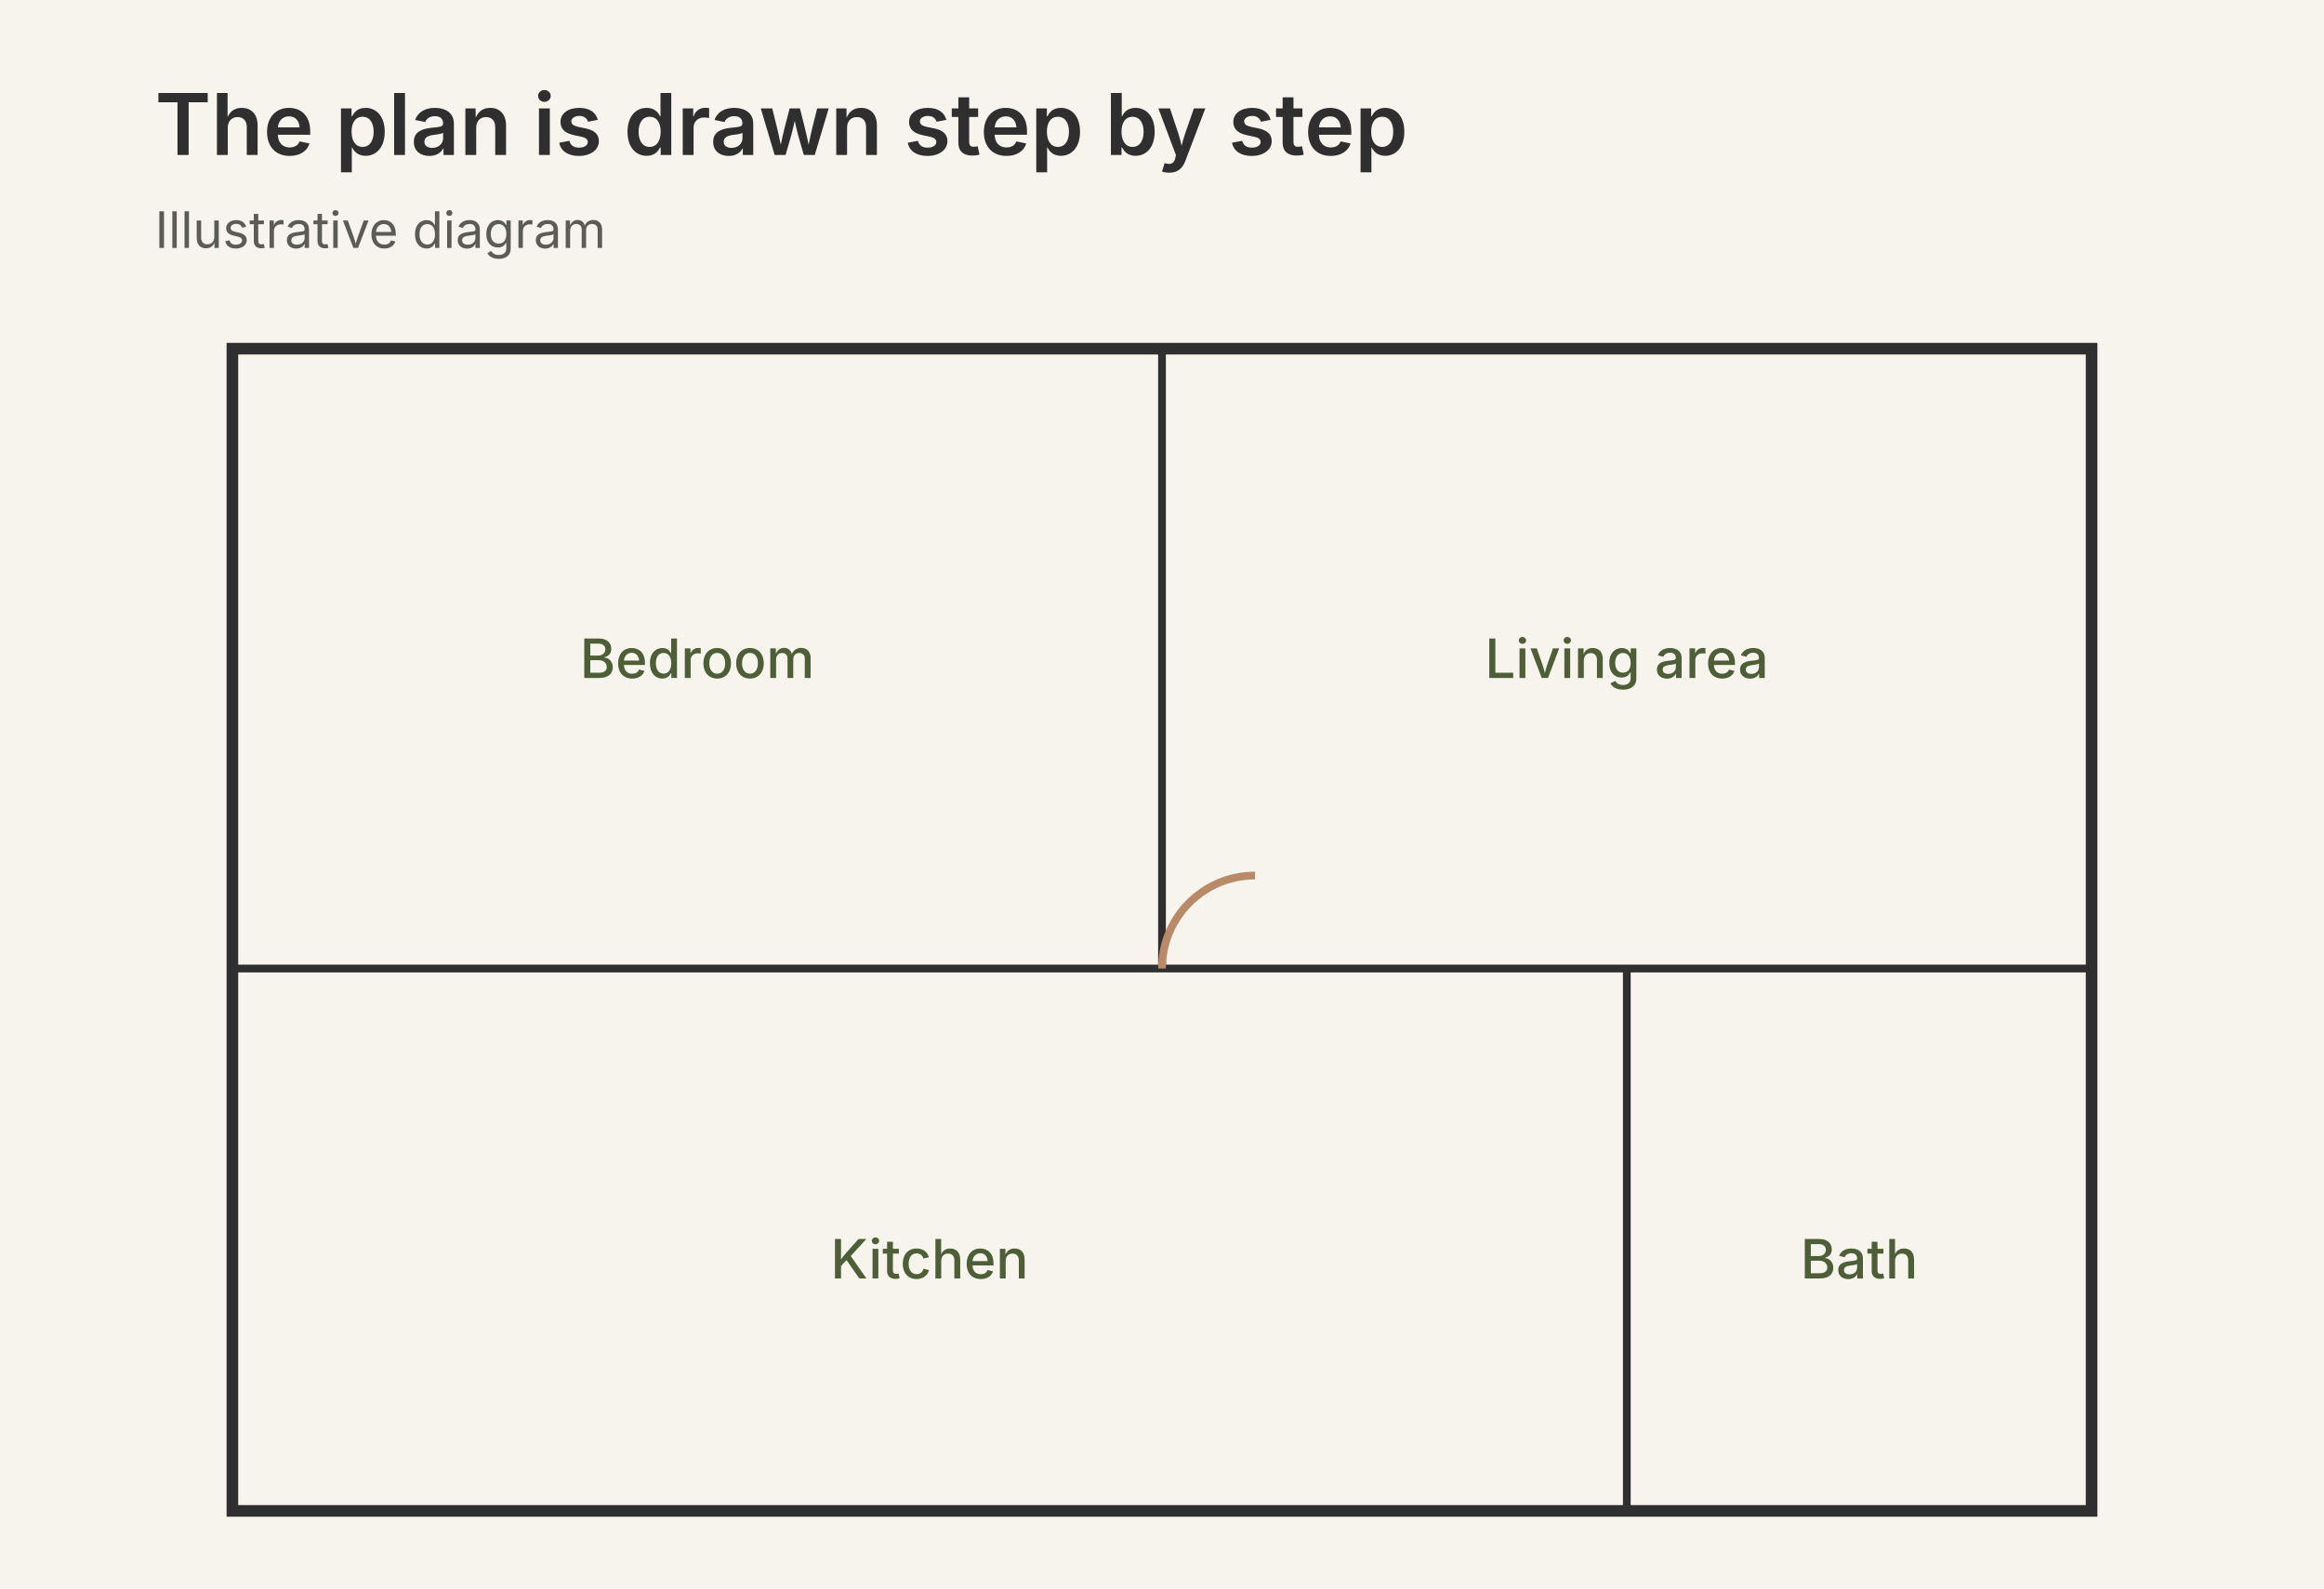
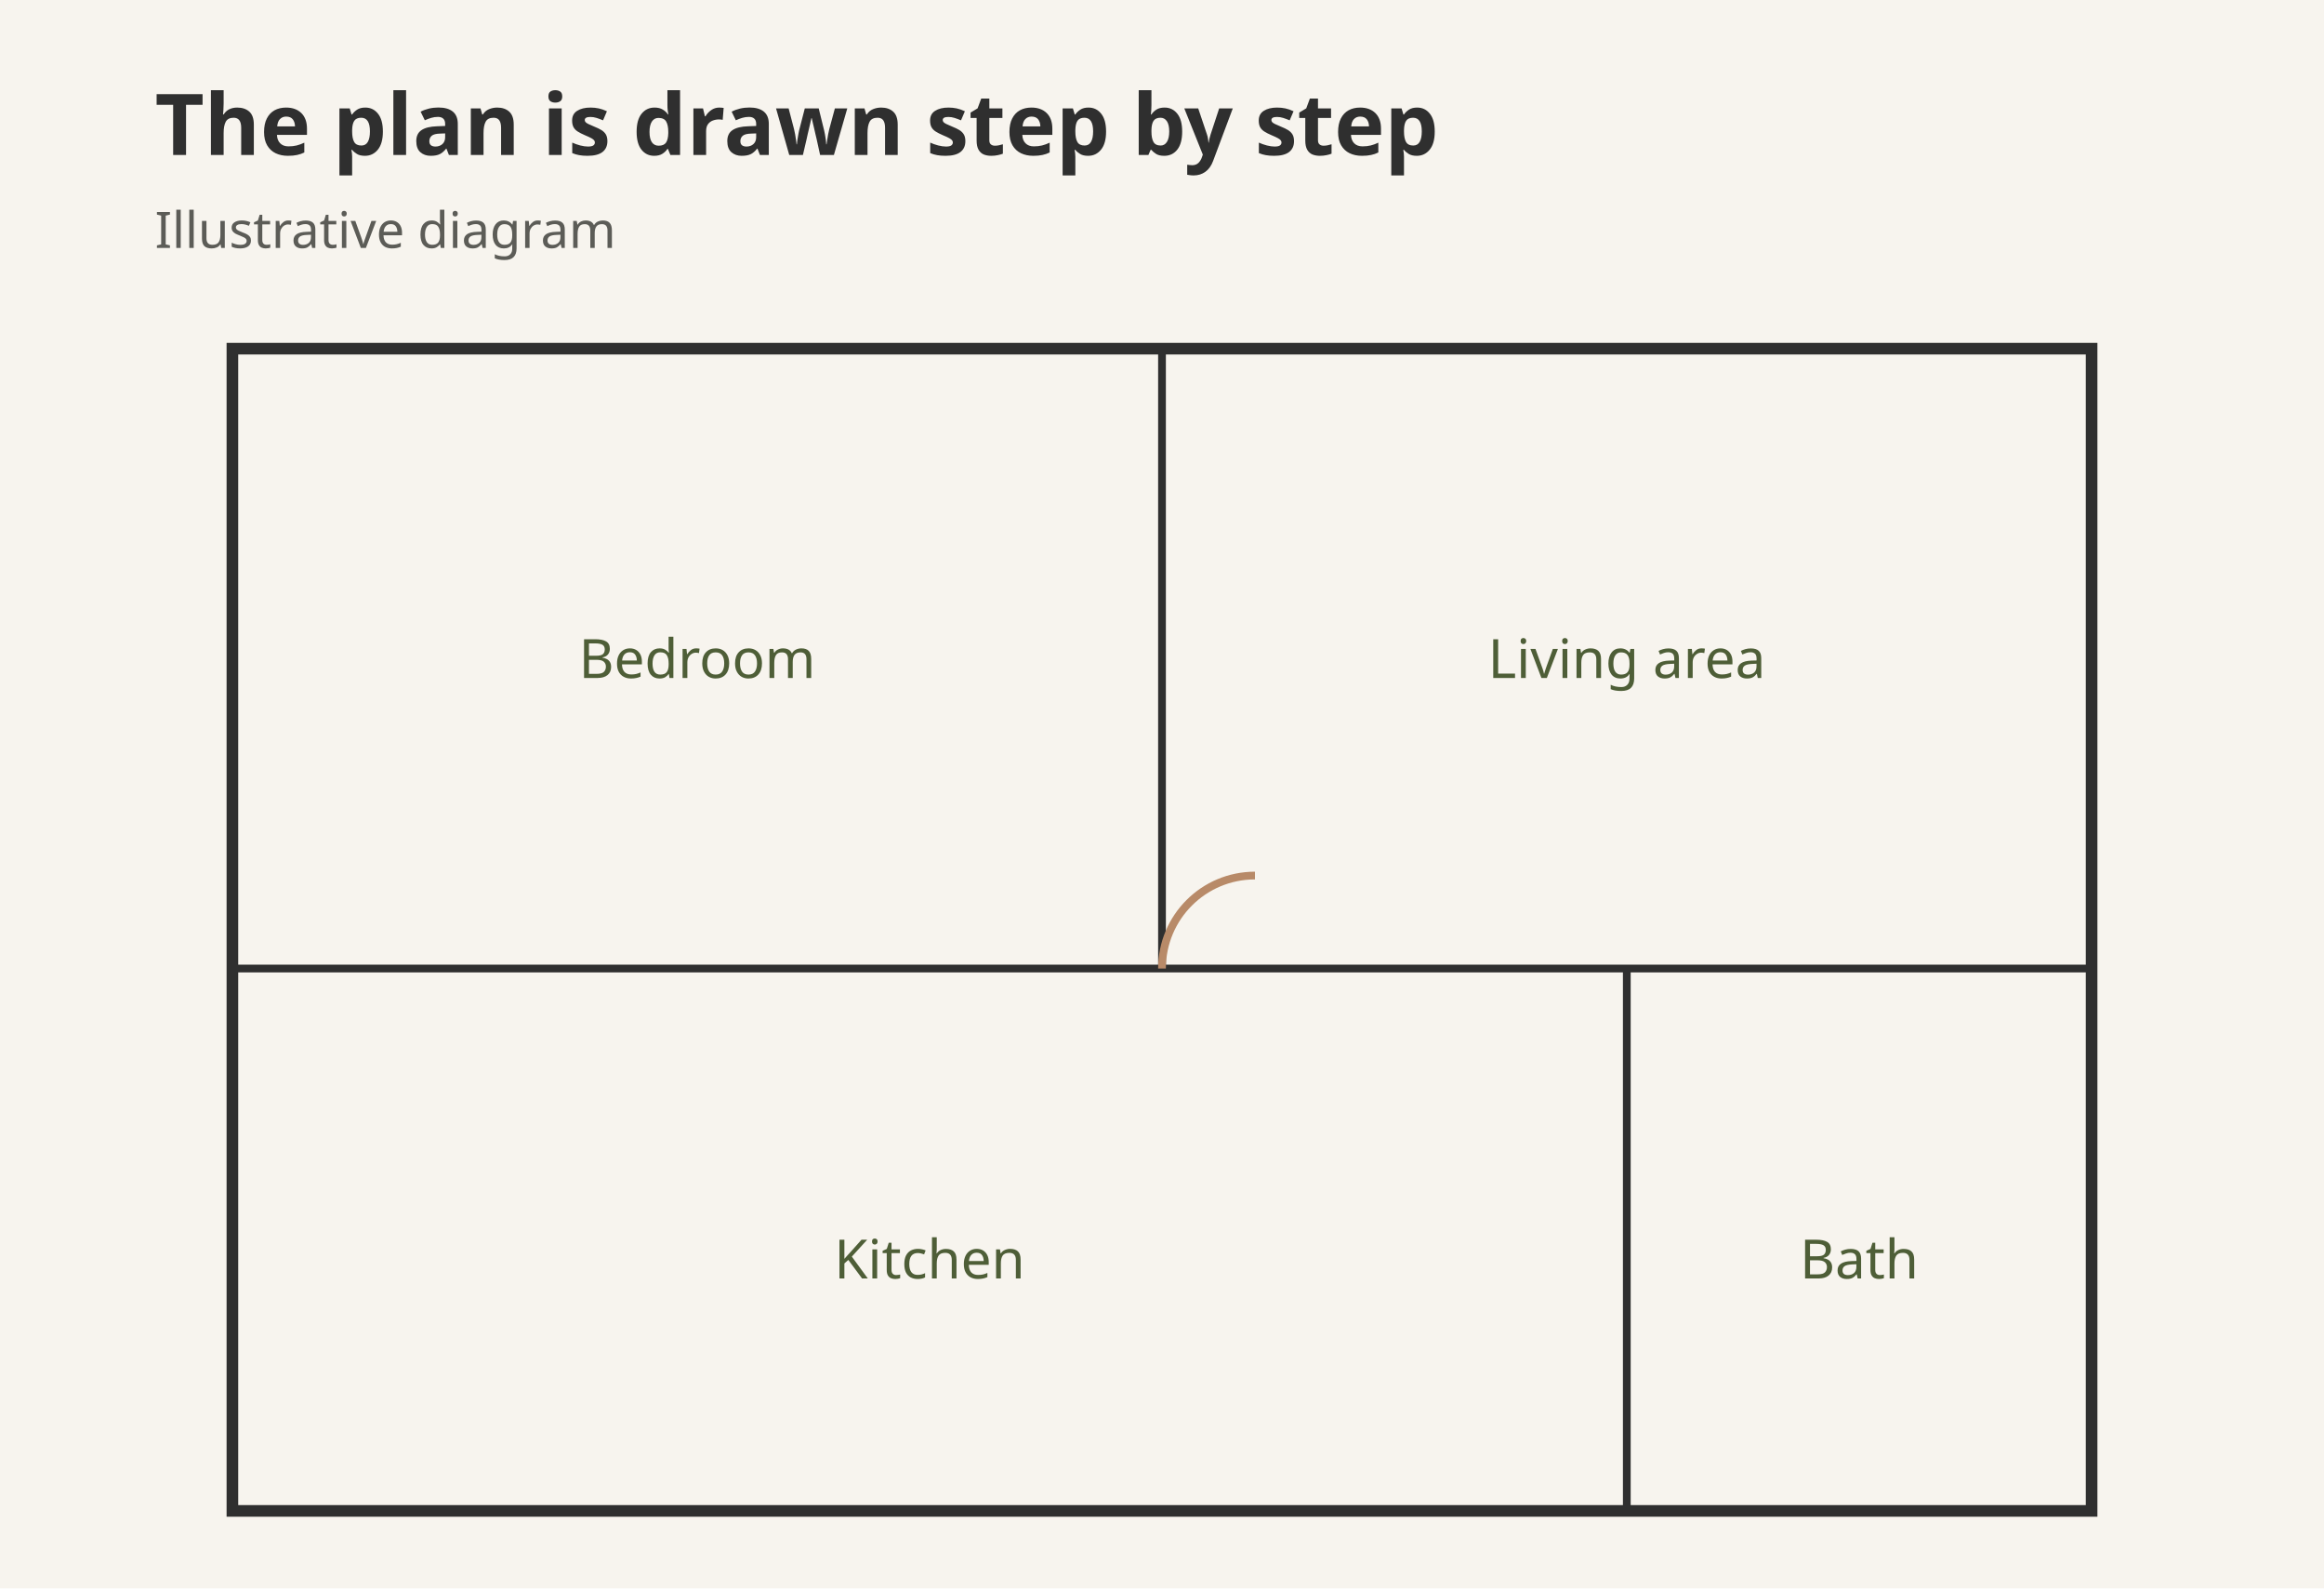
<svg xmlns="http://www.w3.org/2000/svg" viewBox="0 0 600 410" role="img" aria-label="The plan is drawn step by step">
  <rect width="600" height="410" fill="#F7F4EE" />
-   <text x="40" y="40" font-family="Inter, system-ui, sans-serif" font-size="22" font-weight="600" fill="#2F2F2F" text-anchor="start">The plan is drawn step by step</text>
-   <text x="40" y="64" font-family="Inter, system-ui, sans-serif" font-size="13" font-weight="400" fill="#5C5C57" text-anchor="start">Illustrative diagram</text>
+   <text x="40" y="40" font-family="Manrope, system-ui, sans-serif" font-size="22" font-weight="600" fill="#2F2F2F" text-anchor="start">The plan is drawn step by step</text>
+   <text x="40" y="64" font-family="Manrope, system-ui, sans-serif" font-size="13" font-weight="400" fill="#5C5C57" text-anchor="start">Illustrative diagram</text>
  <rect x="60" y="90" width="480" height="300" fill="none" stroke="#2F2F2F" stroke-width="3" pathLength="1" class="draw" />
  <line x1="300" y1="90" x2="300" y2="250" stroke="#2F2F2F" stroke-width="2" class="draw" pathLength="1" />
  <line x1="60" y1="250" x2="300" y2="250" stroke="#2F2F2F" stroke-width="2" class="draw" pathLength="1" />
  <line x1="300" y1="250" x2="540" y2="250" stroke="#2F2F2F" stroke-width="2" class="draw" pathLength="1" />
  <line x1="420" y1="250" x2="420" y2="390" stroke="#2F2F2F" stroke-width="2" class="draw" pathLength="1" />
-   <text x="180" y="175" font-family="Inter, system-ui, sans-serif" font-size="14" font-weight="500" fill="#4E5E37" text-anchor="middle">Bedroom</text>
-   <text x="420" y="175" font-family="Inter, system-ui, sans-serif" font-size="14" font-weight="500" fill="#4E5E37" text-anchor="middle">Living area</text>
-   <text x="240" y="330" font-family="Inter, system-ui, sans-serif" font-size="14" font-weight="500" fill="#4E5E37" text-anchor="middle">Kitchen</text>
-   <text x="480" y="330" font-family="Inter, system-ui, sans-serif" font-size="14" font-weight="500" fill="#4E5E37" text-anchor="middle">Bath</text>
+   <text x="180" y="175" font-family="Manrope, system-ui, sans-serif" font-size="14" font-weight="500" fill="#4E5E37" text-anchor="middle">Bedroom</text>
+   <text x="420" y="175" font-family="Manrope, system-ui, sans-serif" font-size="14" font-weight="500" fill="#4E5E37" text-anchor="middle">Living area</text>
+   <text x="240" y="330" font-family="Manrope, system-ui, sans-serif" font-size="14" font-weight="500" fill="#4E5E37" text-anchor="middle">Kitchen</text>
+   <text x="480" y="330" font-family="Manrope, system-ui, sans-serif" font-size="14" font-weight="500" fill="#4E5E37" text-anchor="middle">Bath</text>
  <path d="M300 250 a24 24 0 0 1 24 -24" fill="none" stroke="#B88A68" stroke-width="2" class="draw" pathLength="1" />
</svg>
